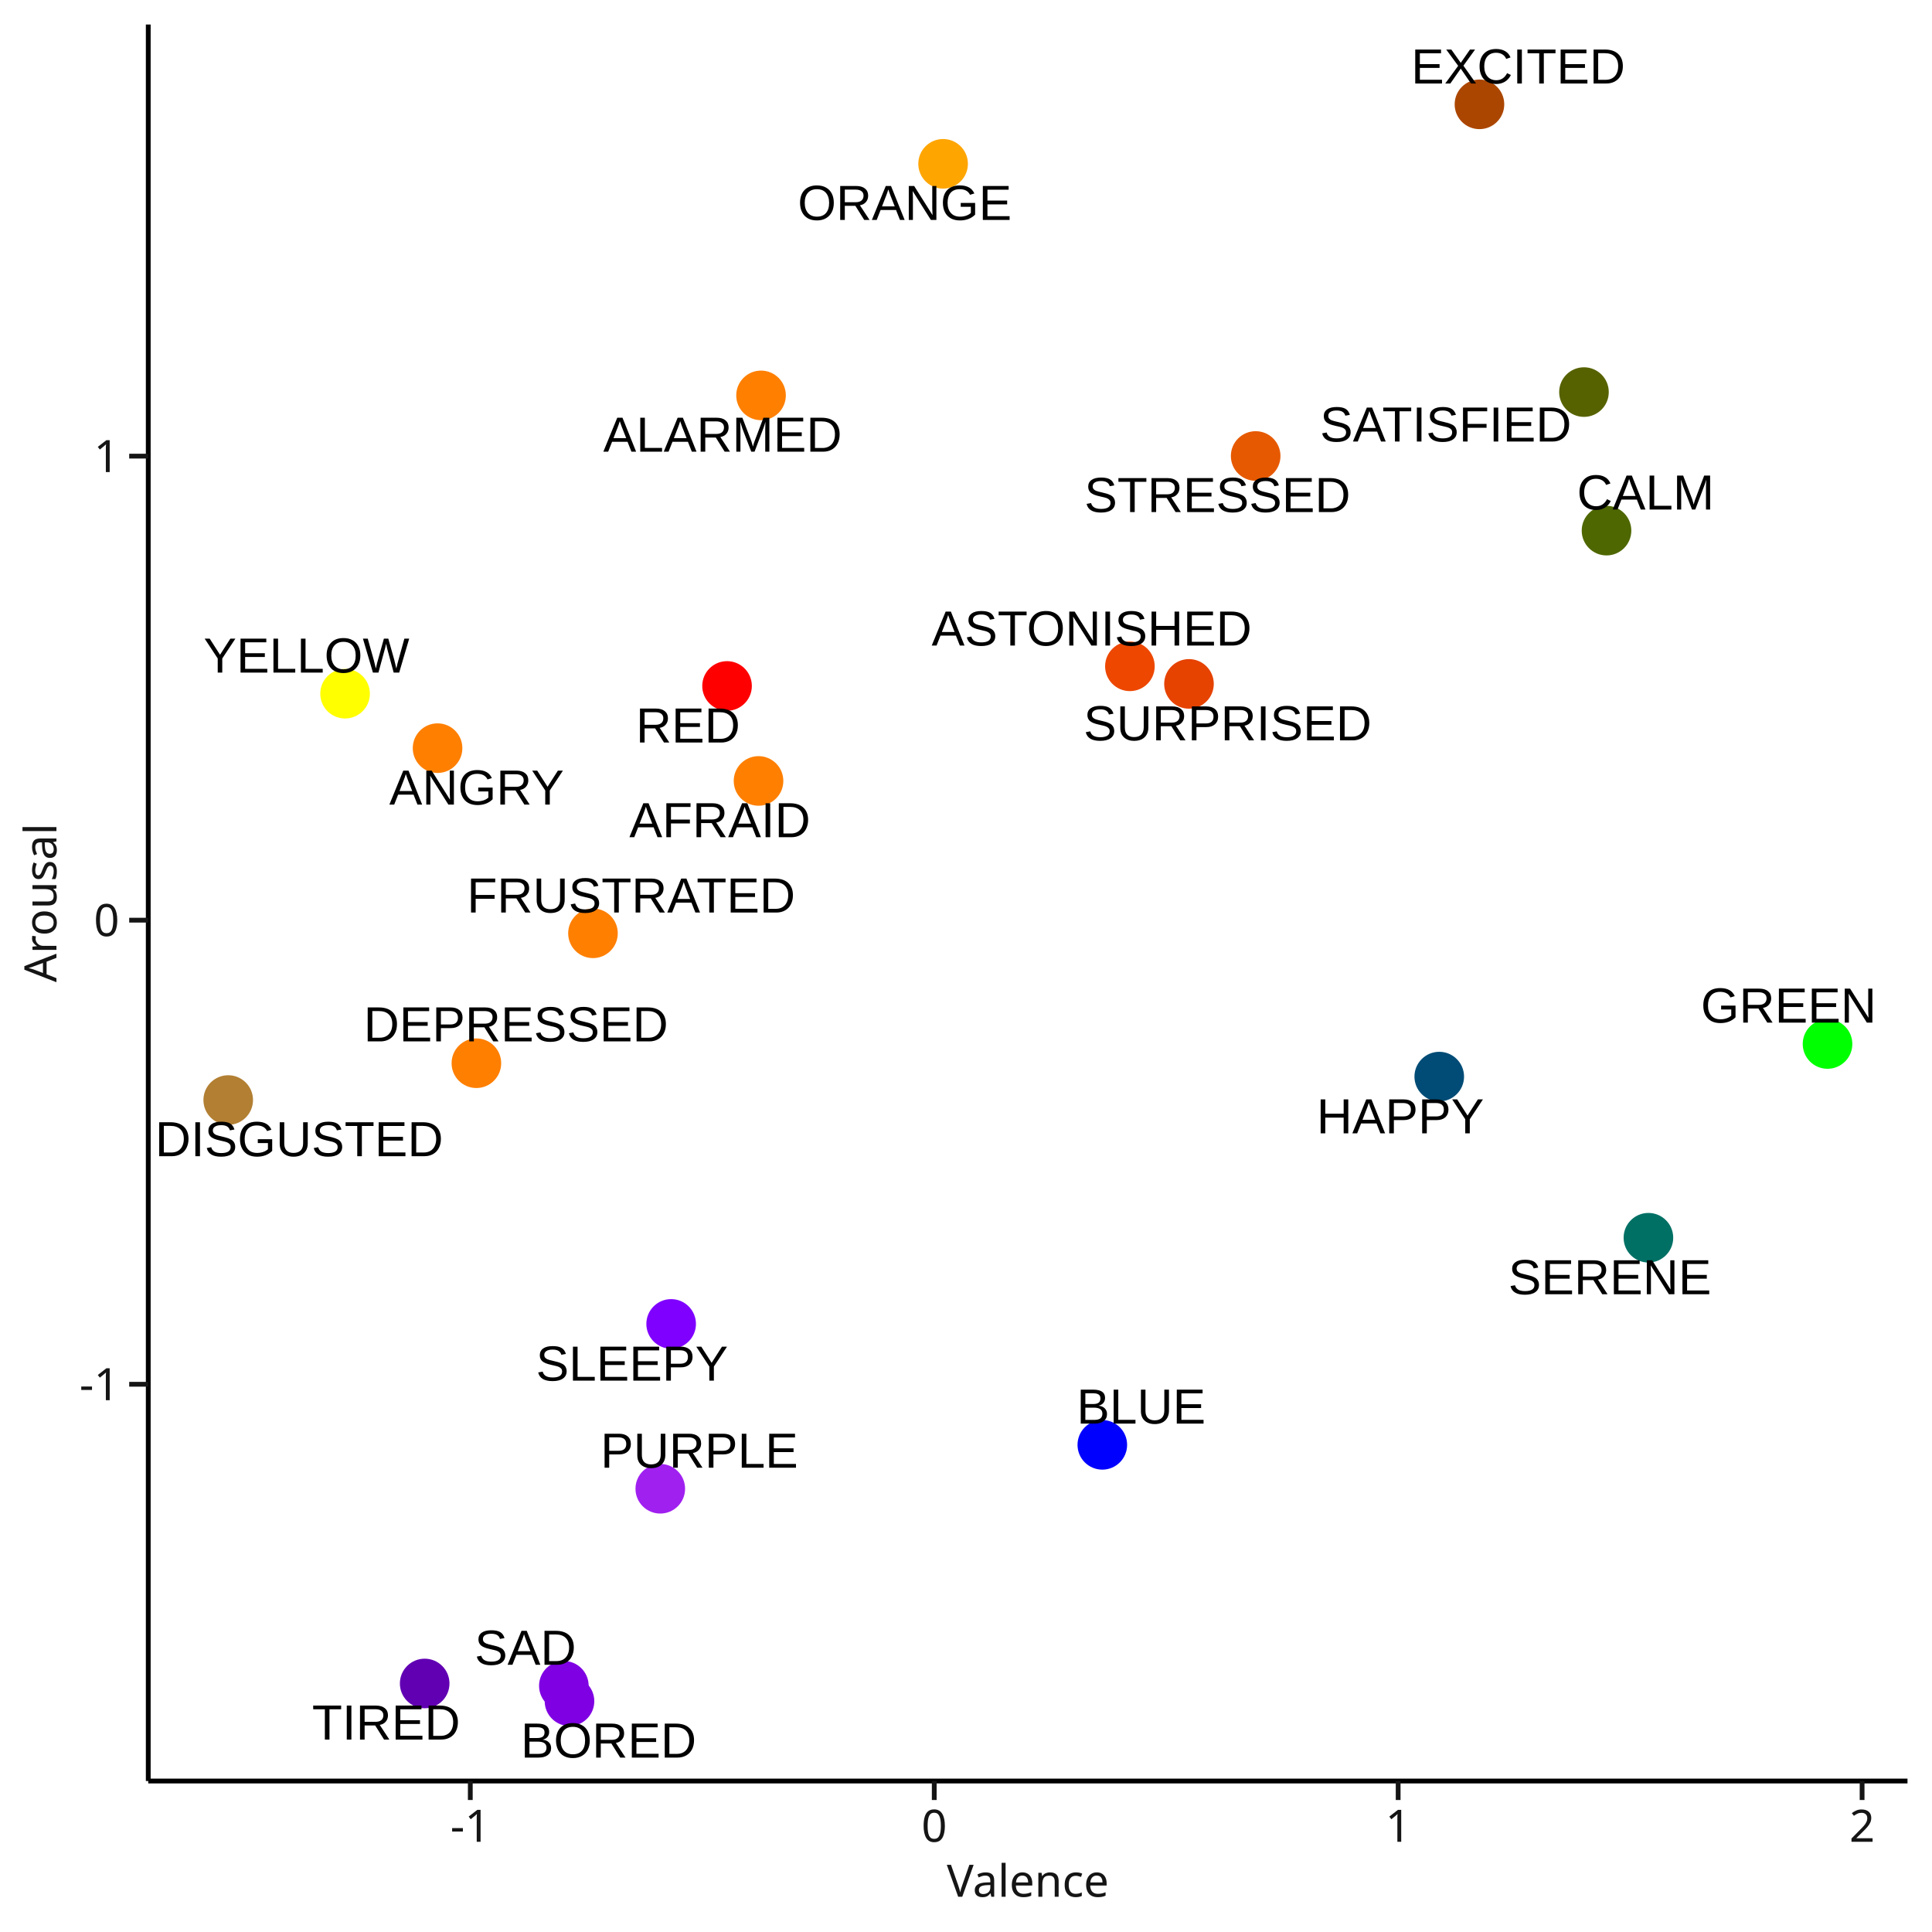
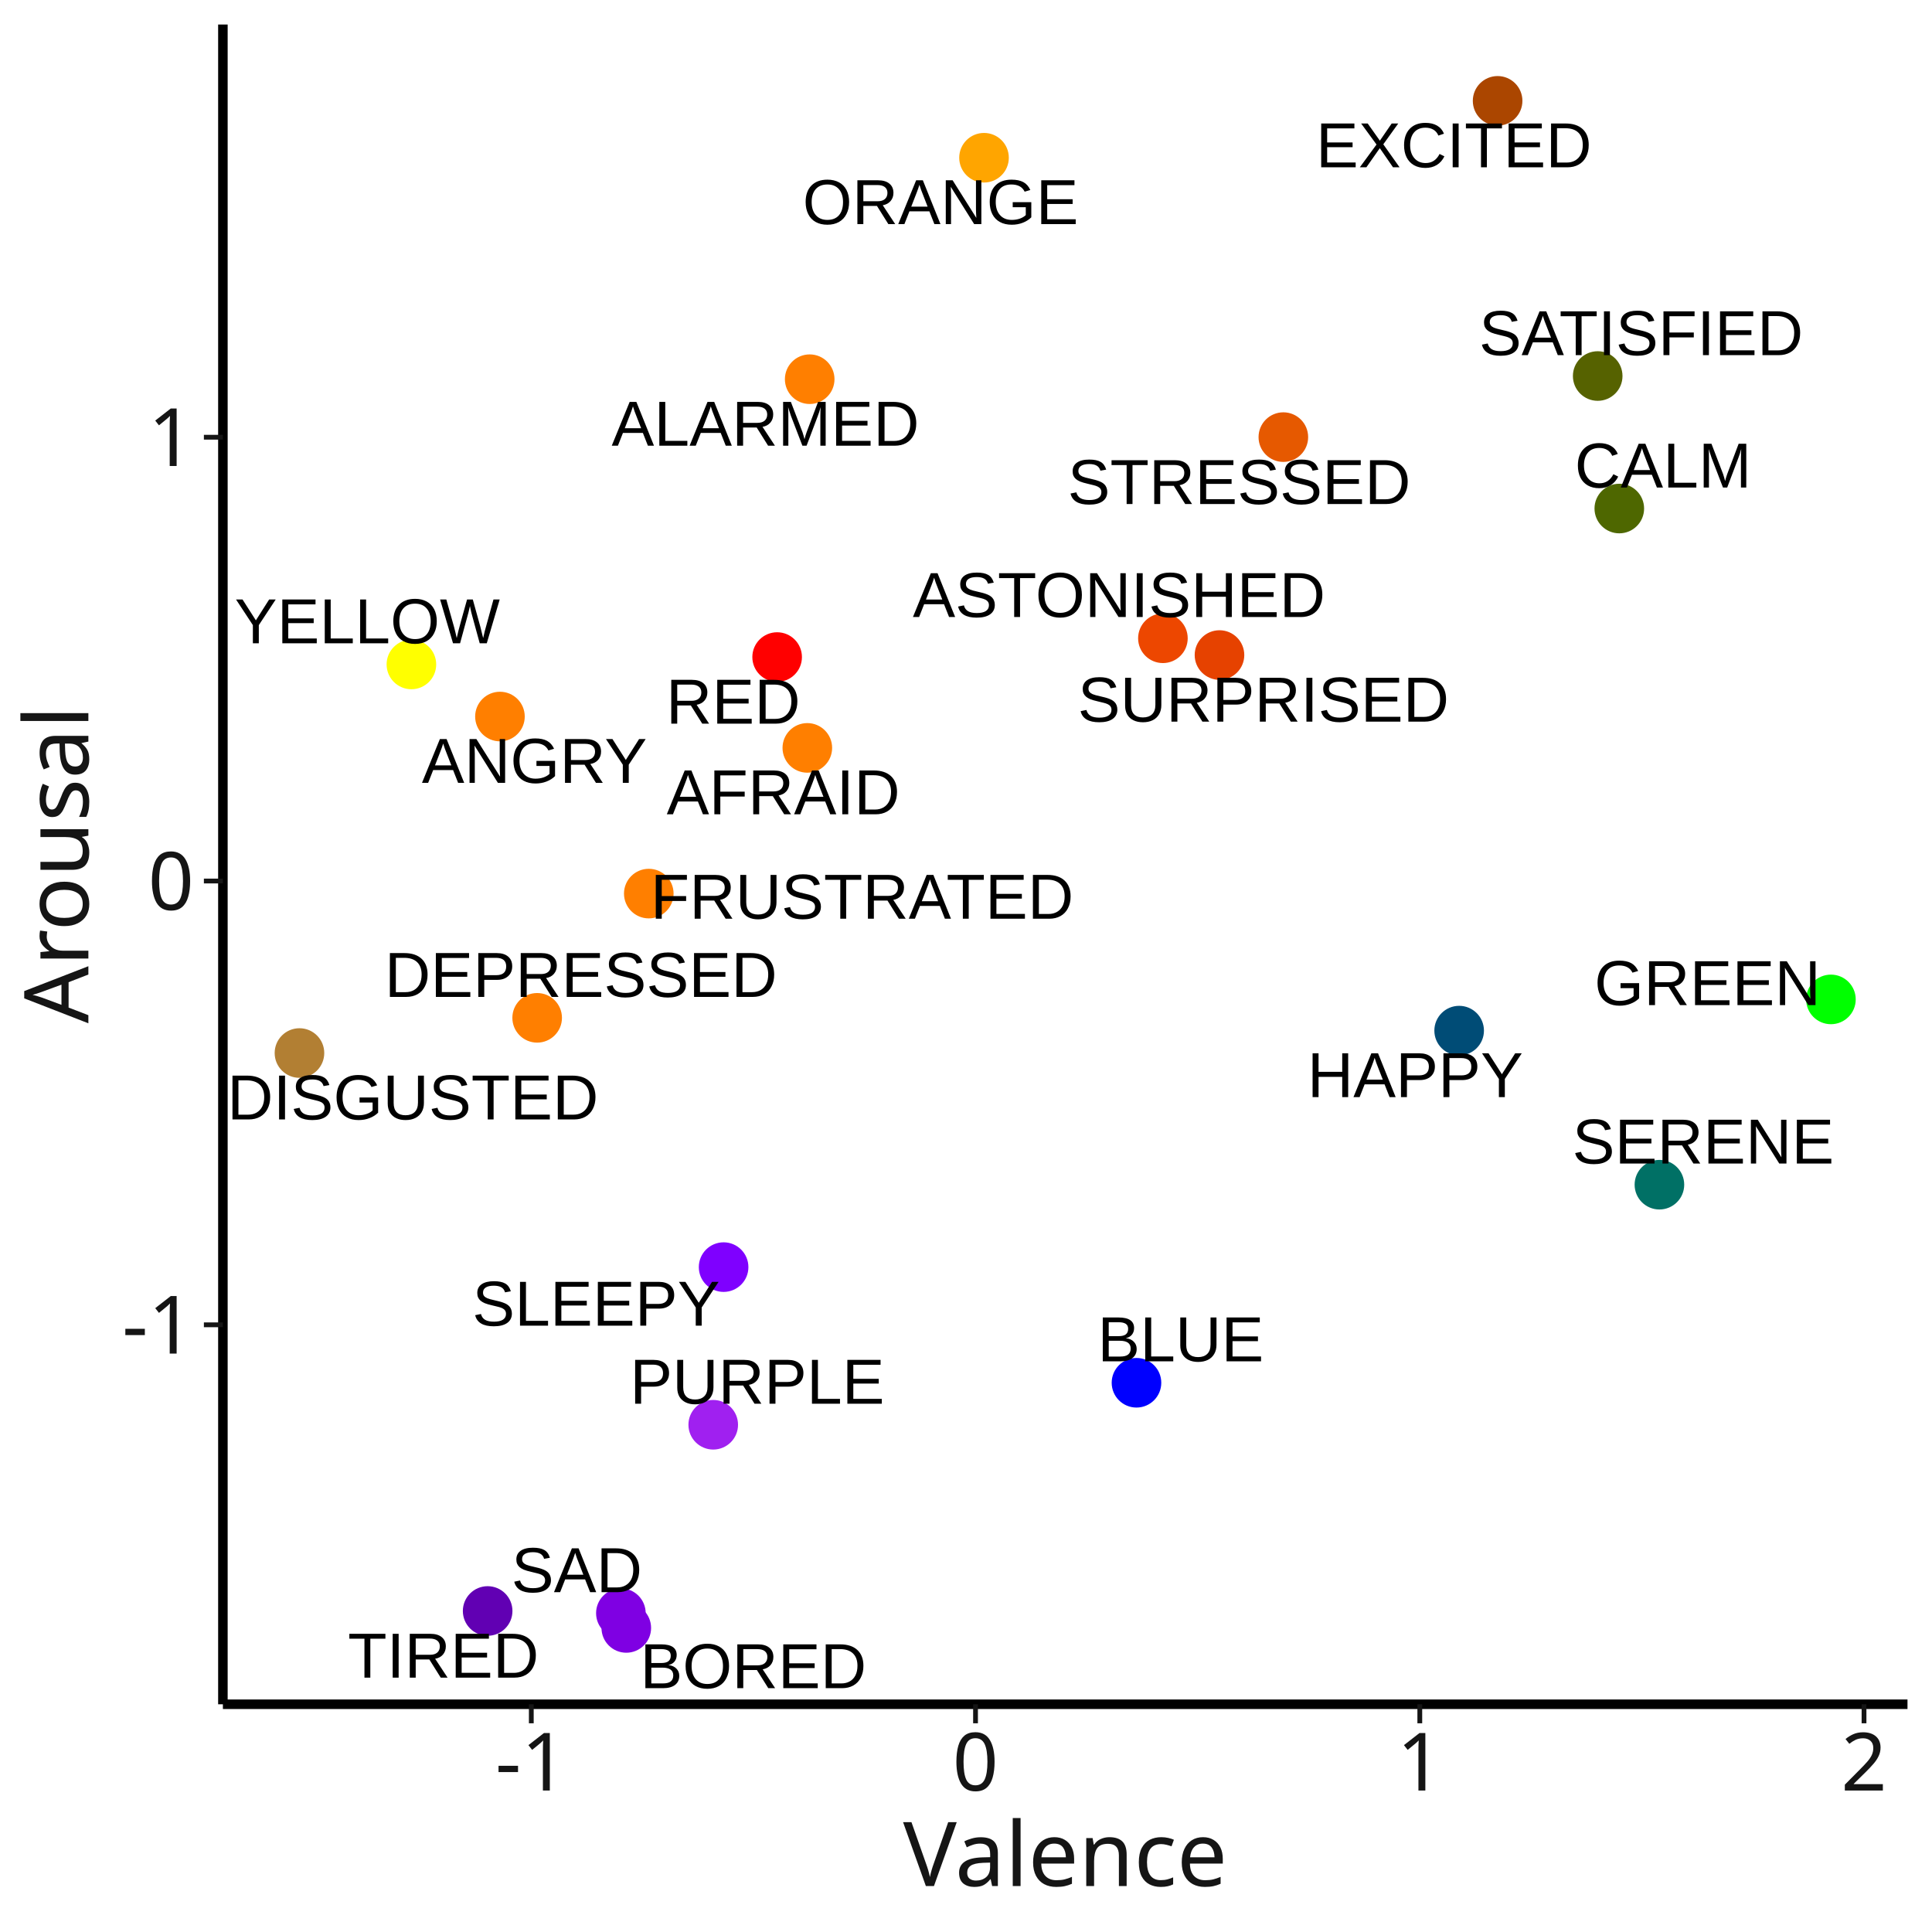
<svg xmlns="http://www.w3.org/2000/svg" class="svglite" width="432.00pt" height="432.00pt" viewBox="0 0 432.00 432.00">
  <defs>
    <style type="text/css">
    .svglite line, .svglite polyline, .svglite polygon, .svglite path, .svglite rect, .svglite circle {
      fill: none;
      stroke: #000000;
      stroke-linecap: round;
      stroke-linejoin: round;
      stroke-miterlimit: 10.00;
    }
    .svglite text {
      white-space: pre;
    }
  </style>
  </defs>
  <rect width="100%" height="100%" style="stroke: none; fill: #FFFFFF;" />
  <defs>
    <clipPath id="cpMC4wMHw0MzIuMDB8MC4wMHw0MzIuMDA=">
      <rect x="0.00" y="0.00" width="432.00" height="432.00" />
    </clipPath>
  </defs>
  <g clip-path="url(#cpMC4wMHw0MzIuMDB8MC4wMHw0MzIuMDA=)">
    <rect x="0" y="0.00" width="432.00" height="432.00" style="stroke-width: 1.07; stroke: #FFFFFF; fill: #FFFFFF;" />
  </g>
  <defs>
-     <clipPath id="cpMzMuMTV8NDI2LjUyfDUuNDh8Mzk4LjI0">
-       <rect x="33.15" y="5.48" width="393.38" height="392.76" />
+     <clipPath id="cpNDkuODR8NDI2LjUyfDUuNDh8MzgxLjA4">
+       <rect x="49.84" y="5.48" width="376.68" height="375.60" />
    </clipPath>
  </defs>
-   <g clip-path="url(#cpMzMuMTV8NDI2LjUyfDUuNDh8Mzk4LjI0)">
-     <rect x="33.15" y="5.48" width="393.38" height="392.76" style="stroke-width: 1.07; stroke: none; fill: #FFFFFF;" />
-     <polyline points="33.15,361.40 426.52,361.40 " style="stroke-width: 0.53; stroke: #FFFFFF; stroke-linecap: butt;" />
-     <polyline points="33.15,257.64 426.52,257.64 " style="stroke-width: 0.53; stroke: #FFFFFF; stroke-linecap: butt;" />
-     <polyline points="33.15,153.87 426.52,153.87 " style="stroke-width: 0.53; stroke: #FFFFFF; stroke-linecap: butt;" />
-     <polyline points="33.15,50.10 426.52,50.10 " style="stroke-width: 0.53; stroke: #FFFFFF; stroke-linecap: butt;" />
-     <polyline points="53.29,398.24 53.29,5.48 " style="stroke-width: 0.53; stroke: #FFFFFF; stroke-linecap: butt;" />
-     <polyline points="157.03,398.24 157.03,5.48 " style="stroke-width: 0.53; stroke: #FFFFFF; stroke-linecap: butt;" />
-     <polyline points="260.76,398.24 260.76,5.48 " style="stroke-width: 0.53; stroke: #FFFFFF; stroke-linecap: butt;" />
-     <polyline points="364.50,398.24 364.50,5.48 " style="stroke-width: 0.53; stroke: #FFFFFF; stroke-linecap: butt;" />
-     <polyline points="33.15,309.52 426.52,309.52 " style="stroke-width: 1.07; stroke: #FFFFFF; stroke-linecap: butt;" />
-     <polyline points="33.15,205.75 426.52,205.75 " style="stroke-width: 1.07; stroke: #FFFFFF; stroke-linecap: butt;" />
-     <polyline points="33.15,101.99 426.52,101.99 " style="stroke-width: 1.07; stroke: #FFFFFF; stroke-linecap: butt;" />
-     <polyline points="105.16,398.24 105.16,5.48 " style="stroke-width: 1.07; stroke: #FFFFFF; stroke-linecap: butt;" />
-     <polyline points="208.90,398.24 208.90,5.48 " style="stroke-width: 1.07; stroke: #FFFFFF; stroke-linecap: butt;" />
-     <polyline points="312.63,398.24 312.63,5.48 " style="stroke-width: 1.07; stroke: #FFFFFF; stroke-linecap: butt;" />
-     <polyline points="416.37,398.24 416.37,5.48 " style="stroke-width: 1.07; stroke: #FFFFFF; stroke-linecap: butt;" />
-     <circle cx="408.64" cy="233.44" r="5.19" style="stroke-width: 0.71; stroke: #00FF00; fill: #00FF00;" />
-     <circle cx="210.88" cy="36.63" r="5.19" style="stroke-width: 0.71; stroke: #FFA500; fill: #FFA500;" />
-     <circle cx="77.16" cy="155.11" r="5.19" style="stroke-width: 0.71; stroke: #FFFF00; fill: #FFFF00;" />
-     <circle cx="246.48" cy="323.07" r="5.19" style="stroke-width: 0.71; stroke: #0000FF; fill: #0000FF;" />
-     <circle cx="147.64" cy="332.89" r="5.19" style="stroke-width: 0.71; stroke: #A020F0; fill: #A020F0;" />
-     <circle cx="162.57" cy="153.38" r="5.19" style="stroke-width: 0.71; stroke: #FF0000; fill: #FF0000;" />
-     <circle cx="265.86" cy="152.92" r="5.19" style="stroke-width: 0.71; stroke: #E64200; fill: #E64200;" />
-     <circle cx="330.81" cy="23.33" r="5.19" style="stroke-width: 0.71; stroke: #AB4600; fill: #AB4600;" />
-     <circle cx="368.59" cy="276.76" r="5.19" style="stroke-width: 0.71; stroke: #007065; fill: #007065;" />
-     <circle cx="321.82" cy="240.73" r="5.19" style="stroke-width: 0.71; stroke: #004C76; fill: #004C76;" />
-     <circle cx="354.18" cy="87.67" r="5.19" style="stroke-width: 0.71; stroke: #566200; fill: #566200;" />
-     <circle cx="359.22" cy="118.65" r="5.19" style="stroke-width: 0.71; stroke: #4E6700; fill: #4E6700;" />
-     <circle cx="94.96" cy="376.43" r="5.19" style="stroke-width: 0.71; stroke: #6100B3; fill: #6100B3;" />
-     <circle cx="127.34" cy="380.39" r="5.19" style="stroke-width: 0.71; stroke: #7F00E3; fill: #7F00E3;" />
-     <circle cx="106.52" cy="237.74" r="5.19" style="stroke-width: 0.71; stroke: #FF7F00; fill: #FF7F00;" />
-     <circle cx="126.08" cy="376.95" r="5.19" style="stroke-width: 0.71; stroke: #7F00E3; fill: #7F00E3;" />
-     <circle cx="132.59" cy="208.69" r="5.19" style="stroke-width: 0.71; stroke: #FF7F00; fill: #FF7F00;" />
-     <circle cx="169.61" cy="174.62" r="5.19" style="stroke-width: 0.71; stroke: #FF7F00; fill: #FF7F00;" />
-     <circle cx="97.84" cy="167.29" r="5.19" style="stroke-width: 0.71; stroke: #FF7F00; fill: #FF7F00;" />
-     <circle cx="280.77" cy="101.96" r="5.19" style="stroke-width: 0.71; stroke: #E65900; fill: #E65900;" />
-     <circle cx="252.65" cy="148.99" r="5.19" style="stroke-width: 0.71; stroke: #ED4700; fill: #ED4700;" />
-     <circle cx="150.07" cy="296.03" r="5.19" style="stroke-width: 0.71; stroke: #7F00FF; fill: #7F00FF;" />
-     <circle cx="170.17" cy="88.41" r="5.19" style="stroke-width: 0.71; stroke: #FF7F00; fill: #FF7F00;" />
-     <circle cx="51.03" cy="245.97" r="5.19" style="stroke-width: 0.71; stroke: #B27F33; fill: #B27F33;" />
-     <text x="408.64" y="233.79" text-anchor="middle" style="font-size: 0.00px; font-family: &quot;Liberation Sans&quot;;" textLength="3.22px" lengthAdjust="spacingAndGlyphs">GREEN</text>
-     <text x="210.88" y="36.99" text-anchor="middle" style="font-size: 0.00px; font-family: &quot;Liberation Sans&quot;;" textLength="4.08px" lengthAdjust="spacingAndGlyphs">ORANGE</text>
-     <text x="77.16" y="155.47" text-anchor="middle" style="font-size: 0.00px; font-family: &quot;Liberation Sans&quot;;" textLength="3.88px" lengthAdjust="spacingAndGlyphs">YELLOW</text>
-     <text x="246.48" y="323.42" text-anchor="middle" style="font-size: 0.00px; font-family: &quot;Liberation Sans&quot;;" textLength="2.46px" lengthAdjust="spacingAndGlyphs">BLUE</text>
-     <text x="147.64" y="333.25" text-anchor="middle" style="font-size: 0.00px; font-family: &quot;Liberation Sans&quot;;" textLength="3.64px" lengthAdjust="spacingAndGlyphs">PURPLE</text>
-     <text x="162.57" y="153.74" text-anchor="middle" style="font-size: 0.00px; font-family: &quot;Liberation Sans&quot;;" textLength="1.90px" lengthAdjust="spacingAndGlyphs">RED</text>
-     <text x="265.86" y="153.27" text-anchor="middle" style="font-size: 0.00px; font-family: &quot;Liberation Sans&quot;;" textLength="5.29px" lengthAdjust="spacingAndGlyphs">SURPRISED</text>
-     <text x="330.81" y="23.69" text-anchor="middle" style="font-size: 0.00px; font-family: &quot;Liberation Sans&quot;;" textLength="3.95px" lengthAdjust="spacingAndGlyphs">EXCITED</text>
-     <text x="368.59" y="277.11" text-anchor="middle" style="font-size: 0.00px; font-family: &quot;Liberation Sans&quot;;" textLength="3.59px" lengthAdjust="spacingAndGlyphs">SERENE</text>
-     <text x="321.82" y="241.09" text-anchor="middle" style="font-size: 0.00px; font-family: &quot;Liberation Sans&quot;;" textLength="3.16px" lengthAdjust="spacingAndGlyphs">HAPPY</text>
-     <text x="354.18" y="88.03" text-anchor="middle" style="font-size: 0.00px; font-family: &quot;Liberation Sans&quot;;" textLength="4.77px" lengthAdjust="spacingAndGlyphs">SATISFIED</text>
-     <text x="359.22" y="119.01" text-anchor="middle" style="font-size: 0.00px; font-family: &quot;Liberation Sans&quot;;" textLength="2.71px" lengthAdjust="spacingAndGlyphs">CALM</text>
-     <text x="94.96" y="376.79" text-anchor="middle" style="font-size: 0.00px; font-family: &quot;Liberation Sans&quot;;" textLength="2.79px" lengthAdjust="spacingAndGlyphs">TIRED</text>
-     <text x="127.34" y="380.75" text-anchor="middle" style="font-size: 0.00px; font-family: &quot;Liberation Sans&quot;;" textLength="3.33px" lengthAdjust="spacingAndGlyphs">BORED</text>
-     <text x="106.52" y="238.10" text-anchor="middle" style="font-size: 0.00px; font-family: &quot;Liberation Sans&quot;;" textLength="5.44px" lengthAdjust="spacingAndGlyphs">DEPRESSED</text>
-     <text x="126.08" y="377.30" text-anchor="middle" style="font-size: 0.00px; font-family: &quot;Liberation Sans&quot;;" textLength="1.92px" lengthAdjust="spacingAndGlyphs">SAD</text>
-     <text x="132.59" y="209.05" text-anchor="middle" style="font-size: 0.00px; font-family: &quot;Liberation Sans&quot;;" textLength="6.07px" lengthAdjust="spacingAndGlyphs">FRUSTRATED</text>
-     <text x="169.61" y="174.98" text-anchor="middle" style="font-size: 0.00px; font-family: &quot;Liberation Sans&quot;;" textLength="3.48px" lengthAdjust="spacingAndGlyphs">AFRAID</text>
-     <text x="97.84" y="167.65" text-anchor="middle" style="font-size: 0.00px; font-family: &quot;Liberation Sans&quot;;" textLength="3.32px" lengthAdjust="spacingAndGlyphs">ANGRY</text>
-     <text x="280.77" y="102.31" text-anchor="middle" style="font-size: 0.00px; font-family: &quot;Liberation Sans&quot;;" textLength="4.65px" lengthAdjust="spacingAndGlyphs">STRESSED</text>
-     <text x="252.65" y="149.35" text-anchor="middle" style="font-size: 0.00px; font-family: &quot;Liberation Sans&quot;;" textLength="6.19px" lengthAdjust="spacingAndGlyphs">ASTONISHED</text>
-     <text x="150.07" y="296.39" text-anchor="middle" style="font-size: 0.00px; font-family: &quot;Liberation Sans&quot;;" textLength="3.36px" lengthAdjust="spacingAndGlyphs">SLEEPY</text>
-     <text x="170.17" y="88.77" text-anchor="middle" style="font-size: 0.00px; font-family: &quot;Liberation Sans&quot;;" textLength="4.62px" lengthAdjust="spacingAndGlyphs">ALARMED</text>
-     <text x="51.03" y="246.33" text-anchor="middle" style="font-size: 0.00px; font-family: &quot;Liberation Sans&quot;;" textLength="5.46px" lengthAdjust="spacingAndGlyphs">DISGUSTED</text>
-     <text x="399.93" y="228.66" text-anchor="middle" style="font-size: 11.04px; font-family: &quot;Liberation Sans&quot;;" textLength="35.54px" lengthAdjust="spacingAndGlyphs">GREEN</text>
-     <text x="202.30" y="49.18" text-anchor="middle" style="font-size: 11.04px; font-family: &quot;Liberation Sans&quot;;" textLength="45.07px" lengthAdjust="spacingAndGlyphs">ORANGE</text>
-     <text x="68.52" y="150.39" text-anchor="middle" style="font-size: 11.04px; font-family: &quot;Liberation Sans&quot;;" textLength="42.82px" lengthAdjust="spacingAndGlyphs">YELLOW</text>
-     <text x="255.17" y="318.32" text-anchor="middle" style="font-size: 11.04px; font-family: &quot;Liberation Sans&quot;;" textLength="27.15px" lengthAdjust="spacingAndGlyphs">BLUE</text>
-     <text x="156.37" y="328.18" text-anchor="middle" style="font-size: 11.04px; font-family: &quot;Liberation Sans&quot;;" textLength="40.19px" lengthAdjust="spacingAndGlyphs">PURPLE</text>
-     <text x="153.85" y="166.03" text-anchor="middle" style="font-size: 11.04px; font-family: &quot;Liberation Sans&quot;;" textLength="21.05px" lengthAdjust="spacingAndGlyphs">RED</text>
-     <text x="274.49" y="165.55" text-anchor="middle" style="font-size: 11.04px; font-family: &quot;Liberation Sans&quot;;" textLength="58.49px" lengthAdjust="spacingAndGlyphs">SURPRISED</text>
-     <text x="339.47" y="18.67" text-anchor="middle" style="font-size: 11.04px; font-family: &quot;Liberation Sans&quot;;" textLength="43.62px" lengthAdjust="spacingAndGlyphs">EXCITED</text>
-     <text x="359.96" y="289.40" text-anchor="middle" style="font-size: 11.04px; font-family: &quot;Liberation Sans&quot;;" textLength="39.70px" lengthAdjust="spacingAndGlyphs">SERENE</text>
-     <text x="313.11" y="253.42" text-anchor="middle" style="font-size: 11.04px; font-family: &quot;Liberation Sans&quot;;" textLength="34.81px" lengthAdjust="spacingAndGlyphs">HAPPY</text>
-     <text x="323.26" y="98.73" text-anchor="middle" style="font-size: 11.04px; font-family: &quot;Liberation Sans&quot;;" textLength="52.68px" lengthAdjust="spacingAndGlyphs">SATISFIED</text>
-     <text x="367.95" y="113.93" text-anchor="middle" style="font-size: 11.04px; font-family: &quot;Liberation Sans&quot;;" textLength="29.81px" lengthAdjust="spacingAndGlyphs">CALM</text>
-     <text x="86.34" y="388.97" text-anchor="middle" style="font-size: 11.04px; font-family: &quot;Liberation Sans&quot;;" textLength="30.92px" lengthAdjust="spacingAndGlyphs">TIRED</text>
-     <text x="136.08" y="393.00" text-anchor="middle" style="font-size: 11.04px; font-family: &quot;Liberation Sans&quot;;" textLength="36.84px" lengthAdjust="spacingAndGlyphs">BORED</text>
-     <text x="115.36" y="232.86" text-anchor="middle" style="font-size: 11.04px; font-family: &quot;Liberation Sans&quot;;" textLength="60.15px" lengthAdjust="spacingAndGlyphs">DEPRESSED</text>
-     <text x="117.47" y="372.25" text-anchor="middle" style="font-size: 11.04px; font-family: &quot;Liberation Sans&quot;;" textLength="21.15px" lengthAdjust="spacingAndGlyphs">SAD</text>
-     <text x="141.12" y="204.05" text-anchor="middle" style="font-size: 11.04px; font-family: &quot;Liberation Sans&quot;;" textLength="67.07px" lengthAdjust="spacingAndGlyphs">FRUSTRATED</text>
-     <text x="160.97" y="187.20" text-anchor="middle" style="font-size: 11.04px; font-family: &quot;Liberation Sans&quot;;" textLength="38.47px" lengthAdjust="spacingAndGlyphs">AFRAID</text>
-     <text x="106.58" y="179.91" text-anchor="middle" style="font-size: 11.04px; font-family: &quot;Liberation Sans&quot;;" textLength="36.56px" lengthAdjust="spacingAndGlyphs">ANGRY</text>
-     <text x="272.22" y="114.50" text-anchor="middle" style="font-size: 11.04px; font-family: &quot;Liberation Sans&quot;;" textLength="51.48px" lengthAdjust="spacingAndGlyphs">STRESSED</text>
-     <text x="244.11" y="144.34" text-anchor="middle" style="font-size: 11.04px; font-family: &quot;Liberation Sans&quot;;" textLength="68.39px" lengthAdjust="spacingAndGlyphs">ASTONISHED</text>
-     <text x="141.32" y="308.71" text-anchor="middle" style="font-size: 11.04px; font-family: &quot;Liberation Sans&quot;;" textLength="37.02px" lengthAdjust="spacingAndGlyphs">SLEEPY</text>
-     <text x="161.58" y="101.00" text-anchor="middle" style="font-size: 11.04px; font-family: &quot;Liberation Sans&quot;;" textLength="50.93px" lengthAdjust="spacingAndGlyphs">ALARMED</text>
-     <text x="66.90" y="258.53" text-anchor="middle" style="font-size: 11.04px; font-family: &quot;Liberation Sans&quot;;" textLength="60.31px" lengthAdjust="spacingAndGlyphs">DISGUSTED</text>
+   <g clip-path="url(#cpNDkuODR8NDI2LjUyfDUuNDh8MzgxLjA4)">
+     <rect x="49.84" y="5.48" width="376.68" height="375.60" style="stroke-width: 1.07; stroke: none; fill: #FFFFFF;" />
+     <polyline points="49.84,345.85 426.52,345.85 " style="stroke-width: 0.53; stroke: #FFFFFF; stroke-linecap: butt;" />
+     <polyline points="49.84,246.62 426.52,246.62 " style="stroke-width: 0.53; stroke: #FFFFFF; stroke-linecap: butt;" />
+     <polyline points="49.84,147.39 426.52,147.39 " style="stroke-width: 0.53; stroke: #FFFFFF; stroke-linecap: butt;" />
+     <polyline points="49.84,48.15 426.52,48.15 " style="stroke-width: 0.53; stroke: #FFFFFF; stroke-linecap: butt;" />
+     <polyline points="69.13,381.08 69.13,5.48 " style="stroke-width: 0.53; stroke: #FFFFFF; stroke-linecap: butt;" />
+     <polyline points="168.47,381.08 168.47,5.48 " style="stroke-width: 0.53; stroke: #FFFFFF; stroke-linecap: butt;" />
+     <polyline points="267.80,381.08 267.80,5.48 " style="stroke-width: 0.53; stroke: #FFFFFF; stroke-linecap: butt;" />
+     <polyline points="367.13,381.08 367.13,5.48 " style="stroke-width: 0.53; stroke: #FFFFFF; stroke-linecap: butt;" />
+     <polyline points="49.84,296.23 426.52,296.23 " style="stroke-width: 1.07; stroke: #FFFFFF; stroke-linecap: butt;" />
+     <polyline points="49.84,197.00 426.52,197.00 " style="stroke-width: 1.07; stroke: #FFFFFF; stroke-linecap: butt;" />
+     <polyline points="49.84,97.77 426.52,97.77 " style="stroke-width: 1.07; stroke: #FFFFFF; stroke-linecap: butt;" />
+     <polyline points="118.80,381.08 118.80,5.48 " style="stroke-width: 1.07; stroke: #FFFFFF; stroke-linecap: butt;" />
+     <polyline points="218.13,381.08 218.13,5.48 " style="stroke-width: 1.07; stroke: #FFFFFF; stroke-linecap: butt;" />
+     <polyline points="317.47,381.08 317.47,5.48 " style="stroke-width: 1.07; stroke: #FFFFFF; stroke-linecap: butt;" />
+     <polyline points="416.80,381.08 416.80,5.48 " style="stroke-width: 1.07; stroke: #FFFFFF; stroke-linecap: butt;" />
+     <circle cx="409.40" cy="223.47" r="5.19" style="stroke-width: 0.71; stroke: #00FF00; fill: #00FF00;" />
+     <circle cx="220.03" cy="35.27" r="5.19" style="stroke-width: 0.71; stroke: #FFA500; fill: #FFA500;" />
+     <circle cx="91.99" cy="148.57" r="5.19" style="stroke-width: 0.71; stroke: #FFFF00; fill: #FFFF00;" />
+     <circle cx="254.12" cy="309.19" r="5.19" style="stroke-width: 0.71; stroke: #0000FF; fill: #0000FF;" />
+     <circle cx="159.48" cy="318.58" r="5.19" style="stroke-width: 0.71; stroke: #A020F0; fill: #A020F0;" />
+     <circle cx="173.77" cy="146.92" r="5.19" style="stroke-width: 0.71; stroke: #FF0000; fill: #FF0000;" />
+     <circle cx="272.68" cy="146.47" r="5.19" style="stroke-width: 0.71; stroke: #E64200; fill: #E64200;" />
+     <circle cx="334.87" cy="22.55" r="5.19" style="stroke-width: 0.71; stroke: #AB4600; fill: #AB4600;" />
+     <circle cx="371.05" cy="264.90" r="5.19" style="stroke-width: 0.71; stroke: #007065; fill: #007065;" />
+     <circle cx="326.27" cy="230.45" r="5.19" style="stroke-width: 0.71; stroke: #004C76; fill: #004C76;" />
+     <circle cx="357.25" cy="84.08" r="5.19" style="stroke-width: 0.71; stroke: #566200; fill: #566200;" />
+     <circle cx="362.08" cy="113.71" r="5.19" style="stroke-width: 0.71; stroke: #4E6700; fill: #4E6700;" />
+     <circle cx="109.04" cy="360.22" r="5.19" style="stroke-width: 0.71; stroke: #6100B3; fill: #6100B3;" />
+     <circle cx="140.04" cy="364.01" r="5.19" style="stroke-width: 0.71; stroke: #7F00E3; fill: #7F00E3;" />
+     <circle cx="120.11" cy="227.59" r="5.19" style="stroke-width: 0.71; stroke: #FF7F00; fill: #FF7F00;" />
+     <circle cx="138.83" cy="360.71" r="5.19" style="stroke-width: 0.71; stroke: #7F00E3; fill: #7F00E3;" />
+     <circle cx="145.07" cy="199.81" r="5.19" style="stroke-width: 0.71; stroke: #FF7F00; fill: #FF7F00;" />
+     <circle cx="180.52" cy="167.23" r="5.19" style="stroke-width: 0.71; stroke: #FF7F00; fill: #FF7F00;" />
+     <circle cx="111.79" cy="160.22" r="5.19" style="stroke-width: 0.71; stroke: #FF7F00; fill: #FF7F00;" />
+     <circle cx="286.96" cy="97.74" r="5.19" style="stroke-width: 0.71; stroke: #E65900; fill: #E65900;" />
+     <circle cx="260.03" cy="142.72" r="5.19" style="stroke-width: 0.71; stroke: #ED4700; fill: #ED4700;" />
+     <circle cx="161.80" cy="283.33" r="5.19" style="stroke-width: 0.71; stroke: #7F00FF; fill: #7F00FF;" />
+     <circle cx="181.05" cy="84.79" r="5.19" style="stroke-width: 0.71; stroke: #FF7F00; fill: #FF7F00;" />
+     <circle cx="66.96" cy="235.46" r="5.19" style="stroke-width: 0.71; stroke: #B27F33; fill: #B27F33;" />
+     <text x="409.40" y="223.83" text-anchor="middle" style="font-size: 0.00px; font-family: &quot;Liberation Sans&quot;;" textLength="3.22px" lengthAdjust="spacingAndGlyphs">GREEN</text>
+     <text x="220.03" y="35.63" text-anchor="middle" style="font-size: 0.00px; font-family: &quot;Liberation Sans&quot;;" textLength="4.08px" lengthAdjust="spacingAndGlyphs">ORANGE</text>
+     <text x="91.99" y="148.93" text-anchor="middle" style="font-size: 0.00px; font-family: &quot;Liberation Sans&quot;;" textLength="3.88px" lengthAdjust="spacingAndGlyphs">YELLOW</text>
+     <text x="254.12" y="309.55" text-anchor="middle" style="font-size: 0.00px; font-family: &quot;Liberation Sans&quot;;" textLength="2.46px" lengthAdjust="spacingAndGlyphs">BLUE</text>
+     <text x="159.48" y="318.94" text-anchor="middle" style="font-size: 0.00px; font-family: &quot;Liberation Sans&quot;;" textLength="3.64px" lengthAdjust="spacingAndGlyphs">PURPLE</text>
+     <text x="173.77" y="147.27" text-anchor="middle" style="font-size: 0.00px; font-family: &quot;Liberation Sans&quot;;" textLength="1.90px" lengthAdjust="spacingAndGlyphs">RED</text>
+     <text x="272.68" y="146.83" text-anchor="middle" style="font-size: 0.00px; font-family: &quot;Liberation Sans&quot;;" textLength="5.29px" lengthAdjust="spacingAndGlyphs">SURPRISED</text>
+     <text x="334.87" y="22.91" text-anchor="middle" style="font-size: 0.00px; font-family: &quot;Liberation Sans&quot;;" textLength="3.95px" lengthAdjust="spacingAndGlyphs">EXCITED</text>
+     <text x="371.05" y="265.26" text-anchor="middle" style="font-size: 0.00px; font-family: &quot;Liberation Sans&quot;;" textLength="3.59px" lengthAdjust="spacingAndGlyphs">SERENE</text>
+     <text x="326.27" y="230.81" text-anchor="middle" style="font-size: 0.00px; font-family: &quot;Liberation Sans&quot;;" textLength="3.16px" lengthAdjust="spacingAndGlyphs">HAPPY</text>
+     <text x="357.25" y="84.44" text-anchor="middle" style="font-size: 0.00px; font-family: &quot;Liberation Sans&quot;;" textLength="4.77px" lengthAdjust="spacingAndGlyphs">SATISFIED</text>
+     <text x="362.08" y="114.06" text-anchor="middle" style="font-size: 0.00px; font-family: &quot;Liberation Sans&quot;;" textLength="2.71px" lengthAdjust="spacingAndGlyphs">CALM</text>
+     <text x="109.04" y="360.57" text-anchor="middle" style="font-size: 0.00px; font-family: &quot;Liberation Sans&quot;;" textLength="2.79px" lengthAdjust="spacingAndGlyphs">TIRED</text>
+     <text x="140.04" y="364.36" text-anchor="middle" style="font-size: 0.00px; font-family: &quot;Liberation Sans&quot;;" textLength="3.33px" lengthAdjust="spacingAndGlyphs">BORED</text>
+     <text x="120.11" y="227.95" text-anchor="middle" style="font-size: 0.00px; font-family: &quot;Liberation Sans&quot;;" textLength="5.44px" lengthAdjust="spacingAndGlyphs">DEPRESSED</text>
+     <text x="138.83" y="361.07" text-anchor="middle" style="font-size: 0.00px; font-family: &quot;Liberation Sans&quot;;" textLength="1.92px" lengthAdjust="spacingAndGlyphs">SAD</text>
+     <text x="145.07" y="200.17" text-anchor="middle" style="font-size: 0.00px; font-family: &quot;Liberation Sans&quot;;" textLength="6.07px" lengthAdjust="spacingAndGlyphs">FRUSTRATED</text>
+     <text x="180.52" y="167.59" text-anchor="middle" style="font-size: 0.00px; font-family: &quot;Liberation Sans&quot;;" textLength="3.48px" lengthAdjust="spacingAndGlyphs">AFRAID</text>
+     <text x="111.79" y="160.58" text-anchor="middle" style="font-size: 0.00px; font-family: &quot;Liberation Sans&quot;;" textLength="3.32px" lengthAdjust="spacingAndGlyphs">ANGRY</text>
+     <text x="286.96" y="98.10" text-anchor="middle" style="font-size: 0.00px; font-family: &quot;Liberation Sans&quot;;" textLength="4.65px" lengthAdjust="spacingAndGlyphs">STRESSED</text>
+     <text x="260.03" y="143.08" text-anchor="middle" style="font-size: 0.00px; font-family: &quot;Liberation Sans&quot;;" textLength="6.19px" lengthAdjust="spacingAndGlyphs">ASTONISHED</text>
+     <text x="161.80" y="283.69" text-anchor="middle" style="font-size: 0.00px; font-family: &quot;Liberation Sans&quot;;" textLength="3.36px" lengthAdjust="spacingAndGlyphs">SLEEPY</text>
+     <text x="181.05" y="85.15" text-anchor="middle" style="font-size: 0.00px; font-family: &quot;Liberation Sans&quot;;" textLength="4.62px" lengthAdjust="spacingAndGlyphs">ALARMED</text>
+     <text x="66.96" y="235.82" text-anchor="middle" style="font-size: 0.00px; font-family: &quot;Liberation Sans&quot;;" textLength="5.46px" lengthAdjust="spacingAndGlyphs">DISGUSTED</text>
+     <text x="381.80" y="224.74" text-anchor="middle" style="font-size: 14.23px; font-family: &quot;Liberation Sans&quot;;" textLength="45.81px" lengthAdjust="spacingAndGlyphs">GREEN</text>
+     <text x="210.31" y="50.11" text-anchor="middle" style="font-size: 14.23px; font-family: &quot;Liberation Sans&quot;;" textLength="58.10px" lengthAdjust="spacingAndGlyphs">ORANGE</text>
+     <text x="82.12" y="143.84" text-anchor="middle" style="font-size: 14.23px; font-family: &quot;Liberation Sans&quot;;" textLength="55.19px" lengthAdjust="spacingAndGlyphs">YELLOW</text>
+     <text x="264.00" y="304.39" text-anchor="middle" style="font-size: 14.23px; font-family: &quot;Liberation Sans&quot;;" textLength="35.00px" lengthAdjust="spacingAndGlyphs">BLUE</text>
+     <text x="169.32" y="313.87" text-anchor="middle" style="font-size: 14.23px; font-family: &quot;Liberation Sans&quot;;" textLength="51.80px" lengthAdjust="spacingAndGlyphs">PURPLE</text>
+     <text x="163.95" y="161.81" text-anchor="middle" style="font-size: 14.23px; font-family: &quot;Liberation Sans&quot;;" textLength="27.13px" lengthAdjust="spacingAndGlyphs">RED</text>
+     <text x="282.51" y="161.36" text-anchor="middle" style="font-size: 14.23px; font-family: &quot;Liberation Sans&quot;;" textLength="75.40px" lengthAdjust="spacingAndGlyphs">SURPRISED</text>
+     <text x="325.09" y="37.41" text-anchor="middle" style="font-size: 14.23px; font-family: &quot;Liberation Sans&quot;;" textLength="56.23px" lengthAdjust="spacingAndGlyphs">EXCITED</text>
+     <text x="380.84" y="260.17" text-anchor="middle" style="font-size: 14.23px; font-family: &quot;Liberation Sans&quot;;" textLength="51.17px" lengthAdjust="spacingAndGlyphs">SERENE</text>
+     <text x="316.45" y="245.32" text-anchor="middle" style="font-size: 14.23px; font-family: &quot;Liberation Sans&quot;;" textLength="44.88px" lengthAdjust="spacingAndGlyphs">HAPPY</text>
+     <text x="366.96" y="79.41" text-anchor="middle" style="font-size: 14.23px; font-family: &quot;Liberation Sans&quot;;" textLength="67.90px" lengthAdjust="spacingAndGlyphs">SATISFIED</text>
+     <text x="371.87" y="109.02" text-anchor="middle" style="font-size: 14.23px; font-family: &quot;Liberation Sans&quot;;" textLength="38.42px" lengthAdjust="spacingAndGlyphs">CALM</text>
+     <text x="99.15" y="375.12" text-anchor="middle" style="font-size: 14.23px; font-family: &quot;Liberation Sans&quot;;" textLength="39.85px" lengthAdjust="spacingAndGlyphs">TIRED</text>
+     <text x="168.44" y="377.48" text-anchor="middle" style="font-size: 14.23px; font-family: &quot;Liberation Sans&quot;;" textLength="47.48px" lengthAdjust="spacingAndGlyphs">BORED</text>
+     <text x="129.90" y="222.91" text-anchor="middle" style="font-size: 14.23px; font-family: &quot;Liberation Sans&quot;;" textLength="77.54px" lengthAdjust="spacingAndGlyphs">DEPRESSED</text>
+     <text x="128.98" y="356.01" text-anchor="middle" style="font-size: 14.23px; font-family: &quot;Liberation Sans&quot;;" textLength="27.27px" lengthAdjust="spacingAndGlyphs">SAD</text>
+     <text x="192.77" y="205.43" text-anchor="middle" style="font-size: 14.23px; font-family: &quot;Liberation Sans&quot;;" textLength="86.45px" lengthAdjust="spacingAndGlyphs">FRUSTRATED</text>
+     <text x="175.16" y="182.08" text-anchor="middle" style="font-size: 14.23px; font-family: &quot;Liberation Sans&quot;;" textLength="49.59px" lengthAdjust="spacingAndGlyphs">AFRAID</text>
+     <text x="119.50" y="175.05" text-anchor="middle" style="font-size: 14.23px; font-family: &quot;Liberation Sans&quot;;" textLength="47.14px" lengthAdjust="spacingAndGlyphs">ANGRY</text>
+     <text x="277.09" y="112.70" text-anchor="middle" style="font-size: 14.23px; font-family: &quot;Liberation Sans&quot;;" textLength="66.36px" lengthAdjust="spacingAndGlyphs">STRESSED</text>
+     <text x="250.23" y="137.97" text-anchor="middle" style="font-size: 14.23px; font-family: &quot;Liberation Sans&quot;;" textLength="88.15px" lengthAdjust="spacingAndGlyphs">ASTONISHED</text>
+     <text x="133.30" y="296.42" text-anchor="middle" style="font-size: 14.23px; font-family: &quot;Liberation Sans&quot;;" textLength="47.72px" lengthAdjust="spacingAndGlyphs">SLEEPY</text>
+     <text x="171.16" y="99.66" text-anchor="middle" style="font-size: 14.23px; font-family: &quot;Liberation Sans&quot;;" textLength="65.65px" lengthAdjust="spacingAndGlyphs">ALARMED</text>
+     <text x="92.32" y="250.31" text-anchor="middle" style="font-size: 14.23px; font-family: &quot;Liberation Sans&quot;;" textLength="77.75px" lengthAdjust="spacingAndGlyphs">DISGUSTED</text>
  </g>
  <g clip-path="url(#cpMC4wMHw0MzIuMDB8MC4wMHw0MzIuMDA=)">
-     <polyline points="33.15,398.24 33.15,5.48 " style="stroke-width: 1.07; stroke-linecap: butt;" />
-     <text x="26.70" y="313.09" text-anchor="end" style="font-size: 10.00px;fill: #151515; font-family: &quot;Noto Sans&quot;;" textLength="8.94px" lengthAdjust="spacingAndGlyphs">-1</text>
-     <text x="26.70" y="209.32" text-anchor="end" style="font-size: 10.00px;fill: #151515; font-family: &quot;Noto Sans&quot;;" textLength="5.72px" lengthAdjust="spacingAndGlyphs">0</text>
-     <text x="26.70" y="105.56" text-anchor="end" style="font-size: 10.00px;fill: #151515; font-family: &quot;Noto Sans&quot;;" textLength="5.72px" lengthAdjust="spacingAndGlyphs">1</text>
-     <polyline points="28.89,309.52 33.15,309.52 " style="stroke-width: 1.07; stroke: #151515; stroke-linecap: butt;" />
-     <polyline points="28.89,205.75 33.15,205.75 " style="stroke-width: 1.07; stroke: #151515; stroke-linecap: butt;" />
-     <polyline points="28.89,101.99 33.15,101.99 " style="stroke-width: 1.07; stroke: #151515; stroke-linecap: butt;" />
-     <polyline points="33.15,398.24 426.52,398.24 " style="stroke-width: 1.07; stroke-linecap: butt;" />
-     <polyline points="105.16,402.49 105.16,398.24 " style="stroke-width: 1.07; stroke: #151515; stroke-linecap: butt;" />
-     <polyline points="208.90,402.49 208.90,398.24 " style="stroke-width: 1.07; stroke: #151515; stroke-linecap: butt;" />
-     <polyline points="312.63,402.49 312.63,398.24 " style="stroke-width: 1.07; stroke: #151515; stroke-linecap: butt;" />
-     <polyline points="416.37,402.49 416.37,398.24 " style="stroke-width: 1.07; stroke: #151515; stroke-linecap: butt;" />
-     <text x="105.16" y="411.83" text-anchor="middle" style="font-size: 10.00px;fill: #151515; font-family: &quot;Noto Sans&quot;;" textLength="8.94px" lengthAdjust="spacingAndGlyphs">-1</text>
-     <text x="208.90" y="411.83" text-anchor="middle" style="font-size: 10.00px;fill: #151515; font-family: &quot;Noto Sans&quot;;" textLength="5.72px" lengthAdjust="spacingAndGlyphs">0</text>
-     <text x="312.63" y="411.83" text-anchor="middle" style="font-size: 10.00px;fill: #151515; font-family: &quot;Noto Sans&quot;;" textLength="5.72px" lengthAdjust="spacingAndGlyphs">1</text>
-     <text x="416.37" y="411.83" text-anchor="middle" style="font-size: 10.00px;fill: #151515; font-family: &quot;Noto Sans&quot;;" textLength="5.72px" lengthAdjust="spacingAndGlyphs">2</text>
-     <text x="229.83" y="424.12" text-anchor="middle" style="font-size: 10.00px;fill: #151515; font-family: &quot;Noto Sans&quot;;" textLength="36.44px" lengthAdjust="spacingAndGlyphs">Valence</text>
-     <text transform="translate(12.62,201.86) rotate(-90)" text-anchor="middle" style="font-size: 10.00px;fill: #151515; font-family: &quot;Noto Sans&quot;;" textLength="35.73px" lengthAdjust="spacingAndGlyphs">Arousal</text>
+     <polyline points="49.84,381.08 49.84,5.48 " style="stroke-width: 2.13; stroke-linecap: butt;" />
+     <text x="43.40" y="302.66" text-anchor="end" style="font-size: 18.00px;fill: #151515; font-family: &quot;Noto Sans&quot;;" textLength="16.09px" lengthAdjust="spacingAndGlyphs">-1</text>
+     <text x="43.40" y="203.43" text-anchor="end" style="font-size: 18.00px;fill: #151515; font-family: &quot;Noto Sans&quot;;" textLength="10.30px" lengthAdjust="spacingAndGlyphs">0</text>
+     <text x="43.40" y="104.20" text-anchor="end" style="font-size: 18.00px;fill: #151515; font-family: &quot;Noto Sans&quot;;" textLength="10.30px" lengthAdjust="spacingAndGlyphs">1</text>
+     <polyline points="45.59,296.23 49.84,296.23 " style="stroke-width: 1.07; stroke: #151515; stroke-linecap: butt;" />
+     <polyline points="45.59,197.00 49.84,197.00 " style="stroke-width: 1.07; stroke: #151515; stroke-linecap: butt;" />
+     <polyline points="45.59,97.77 49.84,97.77 " style="stroke-width: 1.07; stroke: #151515; stroke-linecap: butt;" />
+     <polyline points="49.84,381.08 426.52,381.08 " style="stroke-width: 2.13; stroke-linecap: butt;" />
+     <polyline points="118.80,385.33 118.80,381.08 " style="stroke-width: 1.07; stroke: #151515; stroke-linecap: butt;" />
+     <polyline points="218.13,385.33 218.13,381.08 " style="stroke-width: 1.07; stroke: #151515; stroke-linecap: butt;" />
+     <polyline points="317.47,385.33 317.47,381.08 " style="stroke-width: 1.07; stroke: #151515; stroke-linecap: butt;" />
+     <polyline points="416.80,385.33 416.80,381.08 " style="stroke-width: 1.07; stroke: #151515; stroke-linecap: butt;" />
+     <text x="118.80" y="400.37" text-anchor="middle" style="font-size: 18.00px;fill: #151515; font-family: &quot;Noto Sans&quot;;" textLength="16.09px" lengthAdjust="spacingAndGlyphs">-1</text>
+     <text x="218.13" y="400.37" text-anchor="middle" style="font-size: 18.00px;fill: #151515; font-family: &quot;Noto Sans&quot;;" textLength="10.30px" lengthAdjust="spacingAndGlyphs">0</text>
+     <text x="317.47" y="400.37" text-anchor="middle" style="font-size: 18.00px;fill: #151515; font-family: &quot;Noto Sans&quot;;" textLength="10.30px" lengthAdjust="spacingAndGlyphs">1</text>
+     <text x="416.80" y="400.37" text-anchor="middle" style="font-size: 18.00px;fill: #151515; font-family: &quot;Noto Sans&quot;;" textLength="10.30px" lengthAdjust="spacingAndGlyphs">2</text>
+     <text x="238.18" y="421.72" text-anchor="middle" style="font-size: 20.00px;fill: #151515; font-family: &quot;Noto Sans&quot;;" textLength="72.91px" lengthAdjust="spacingAndGlyphs">Valence</text>
+     <text transform="translate(19.76,193.28) rotate(-90)" text-anchor="middle" style="font-size: 20.00px;fill: #151515; font-family: &quot;Noto Sans&quot;;" textLength="71.47px" lengthAdjust="spacingAndGlyphs">Arousal</text>
  </g>
</svg>
